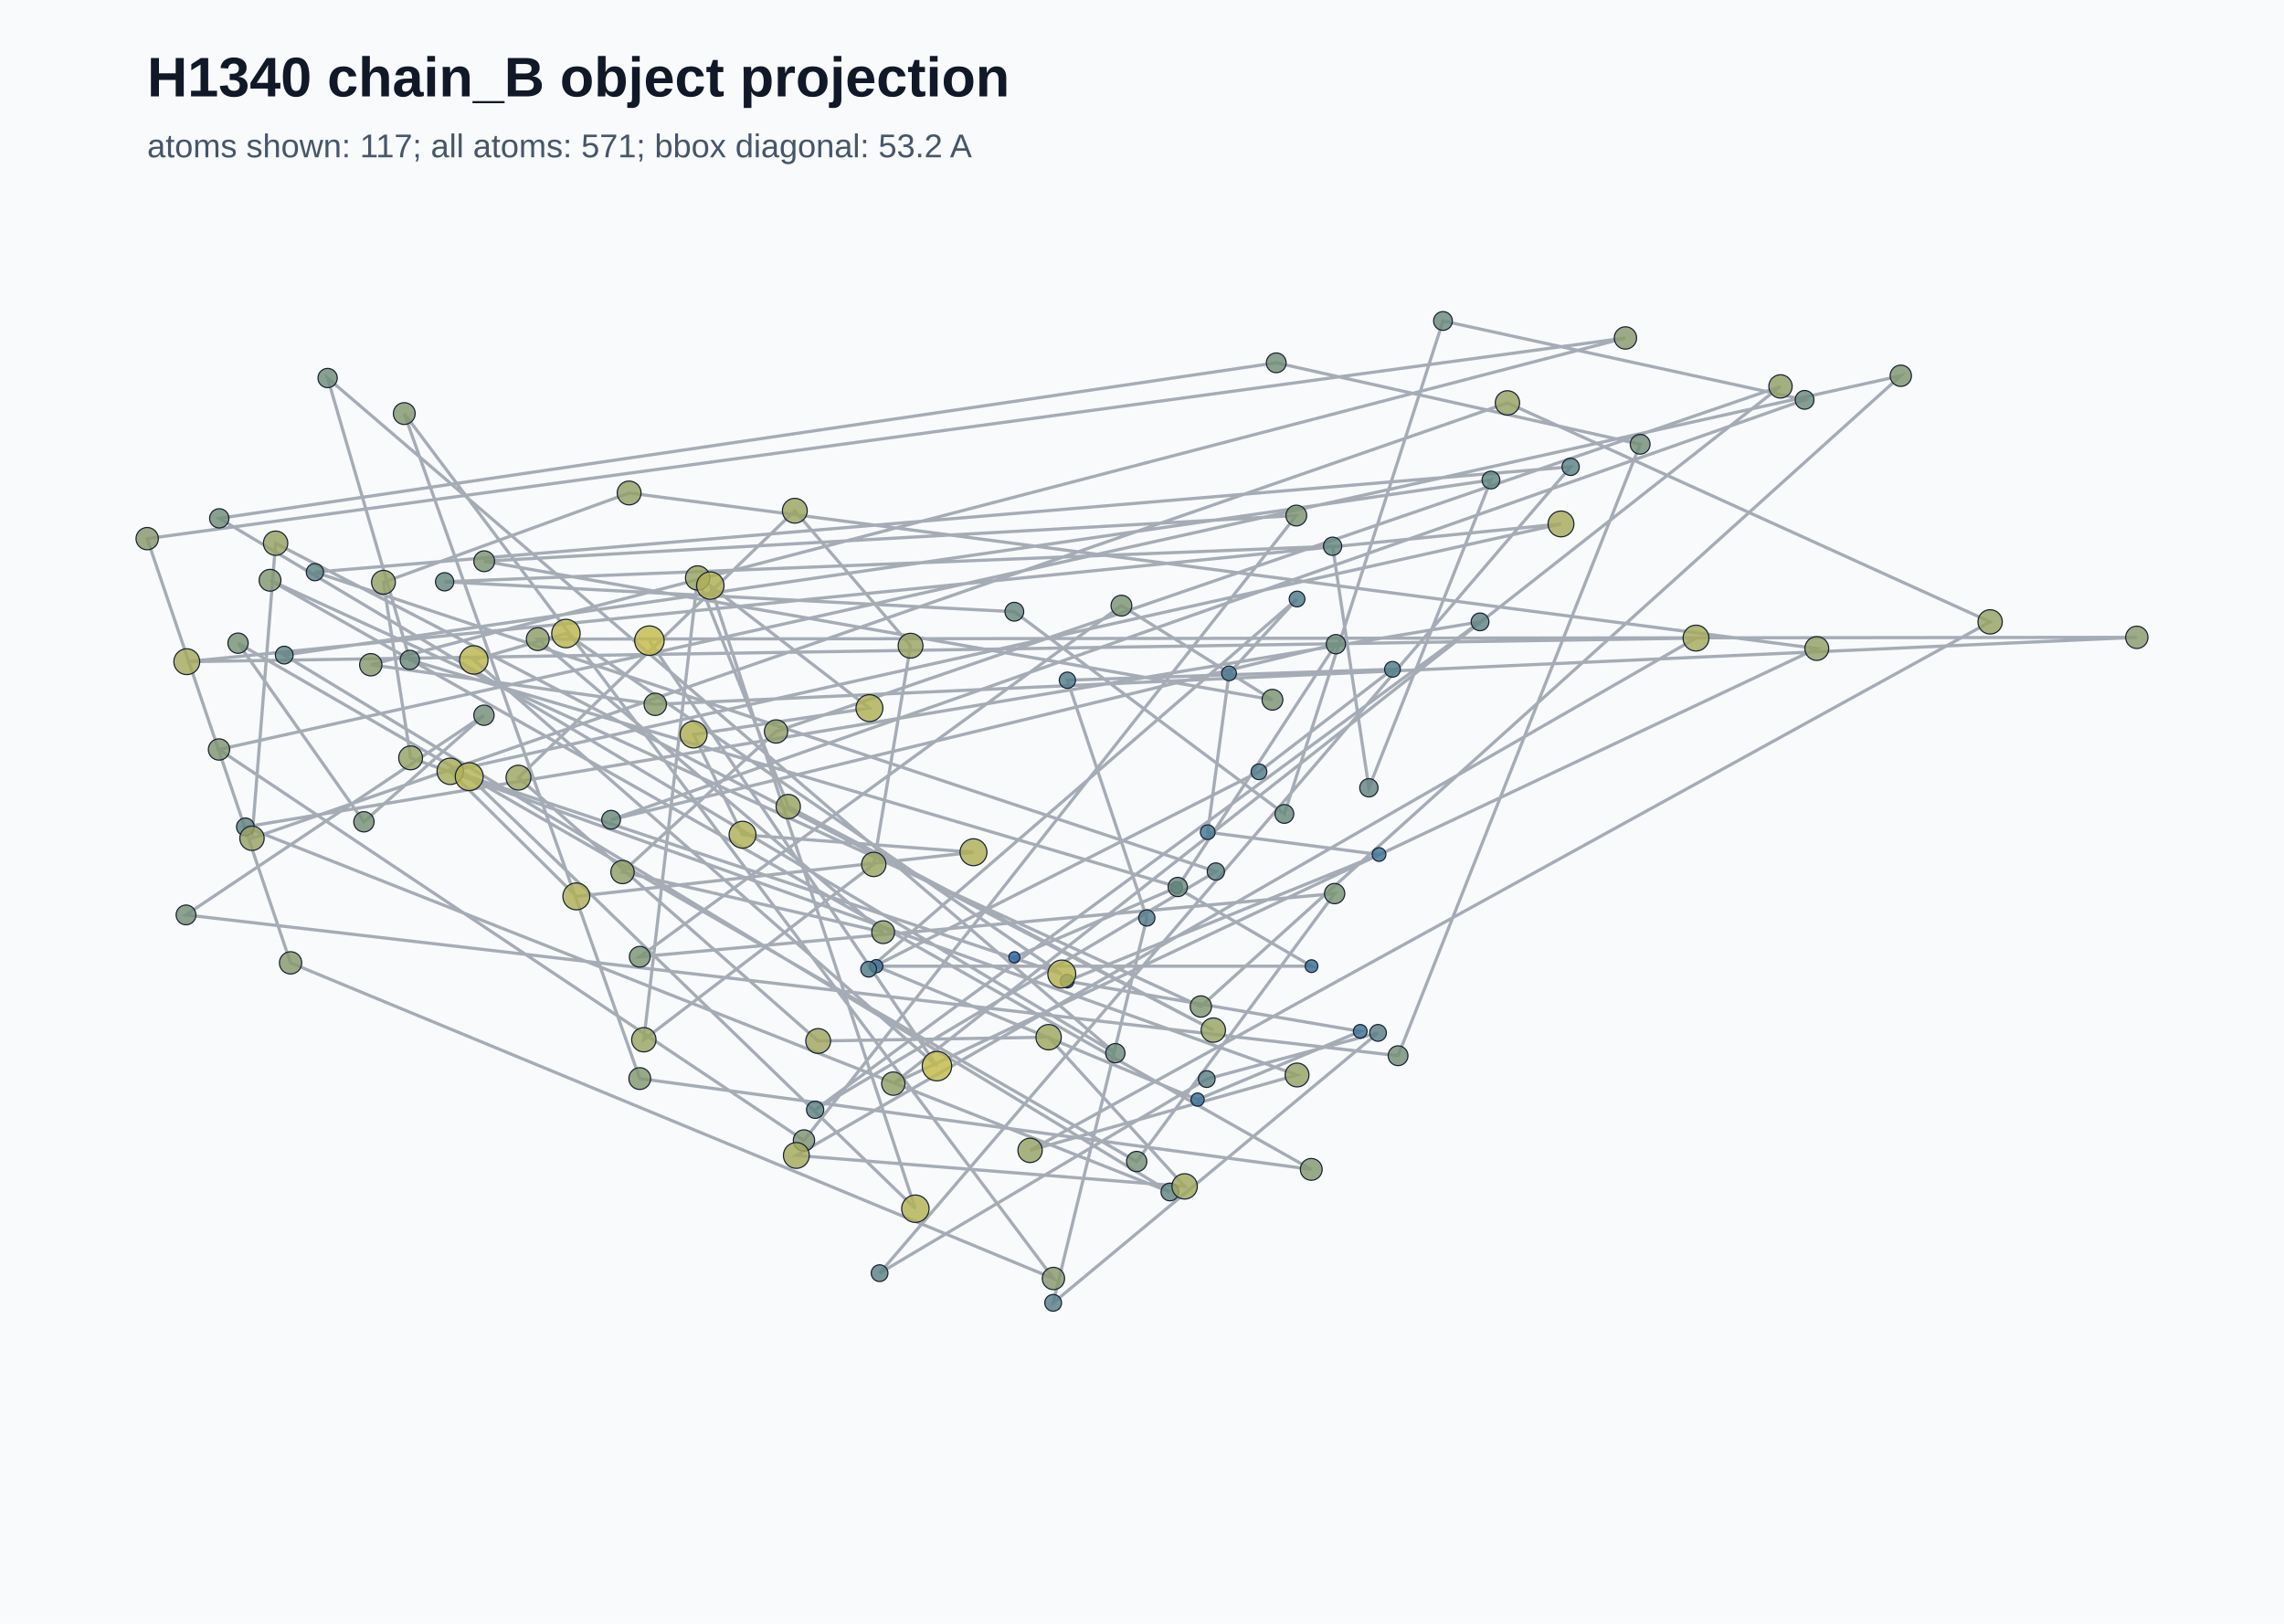
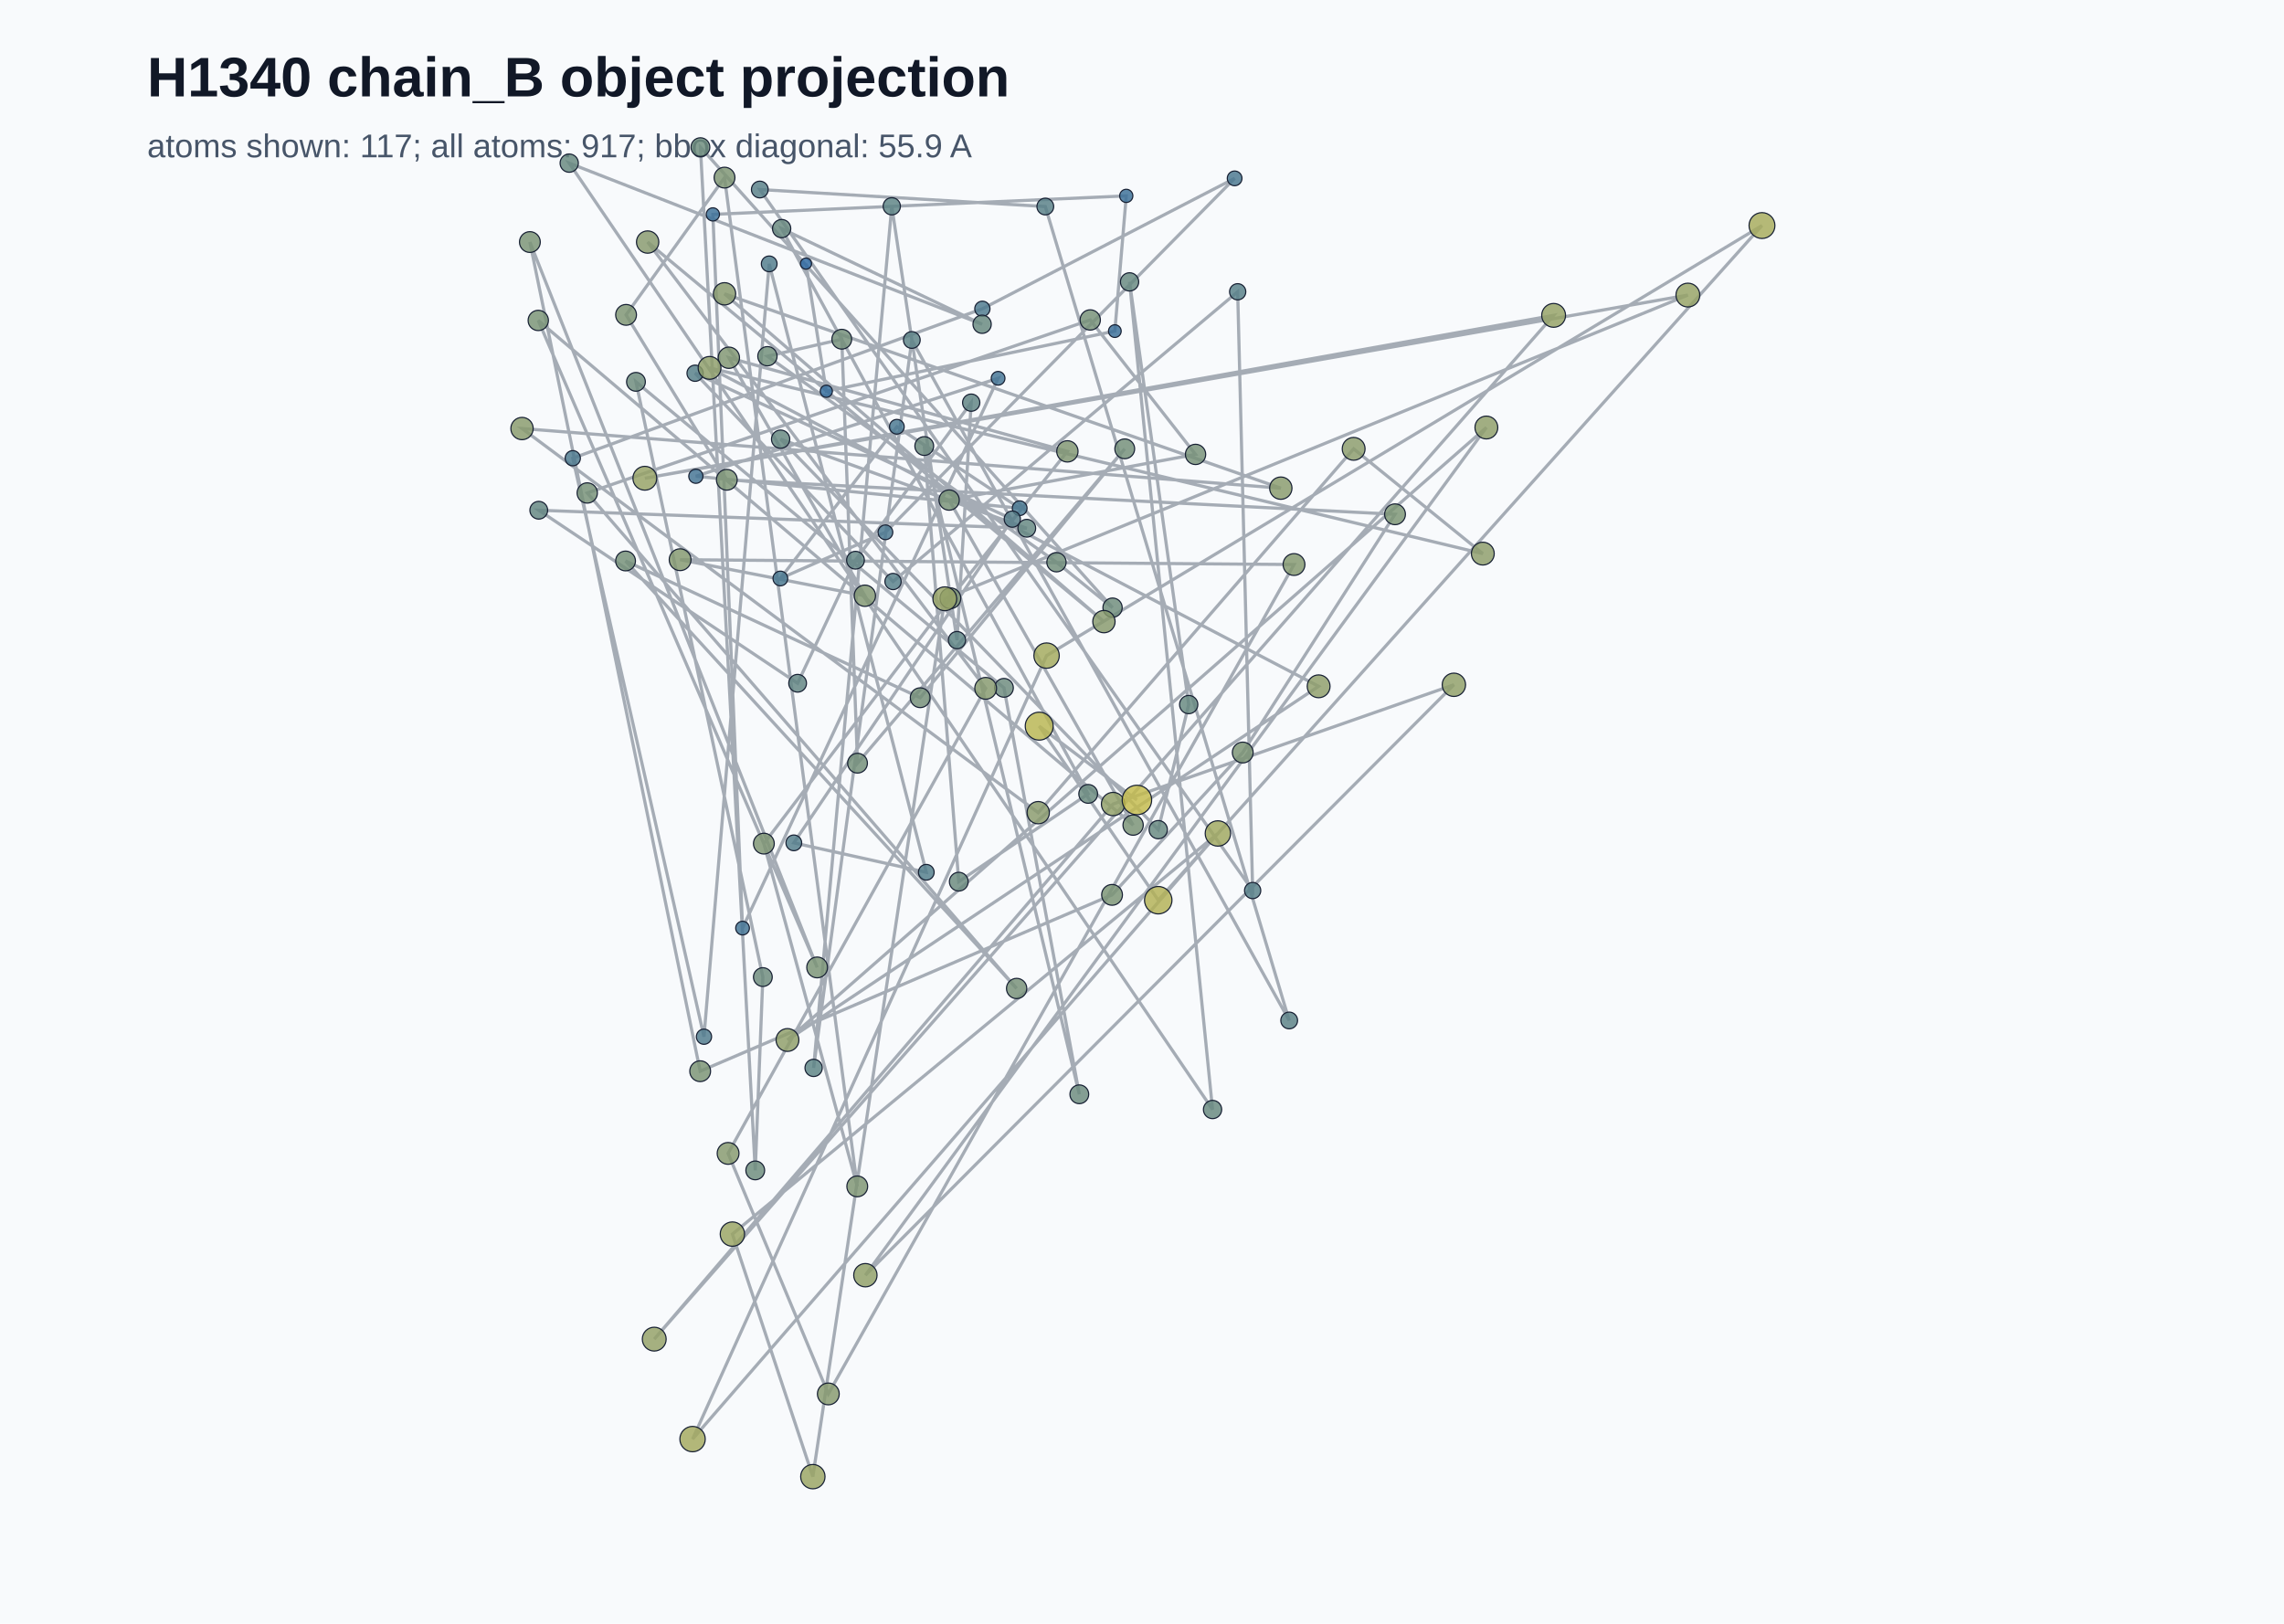
<svg xmlns="http://www.w3.org/2000/svg" width="900" height="640" viewBox="0 0 900 640" role="img" aria-label="H1340 chain_B object projection">
  <rect width="100%" height="100%" fill="#f8fafc" />
  <text x="58" y="38" font-family="Arial, sans-serif" font-size="22" font-weight="700" fill="#111827">H1340 chain_B object projection</text>
-   <text x="58" y="62" font-family="Arial, sans-serif" font-size="13" fill="#475569">atoms shown: 117; all atoms: 571; bbox diagonal: 53.2 A</text>
-   <polyline points="399.7,377.3 463.6,349.8 516.8,380.8 345.3,380.8 471.9,433.4 536.0,406.5 420.5,386.7 543.4,336.8 475.9,328.0 484.3,265.4 511.1,236.1 342.3,382.0 496.1,304.2 548.7,263.8 420.6,268.1 451.9,361.8 415.0,513.5 543.0,407.1 475.5,425.3 346.6,501.8 618.9,184.0 124.1,225.5 479.1,343.5 321.2,437.4 583.2,245.1 96.7,325.9 461.0,469.8 112.0,258.2 587.5,189.2 539.4,310.5 525.1,215.3 175.2,229.3 399.7,241.1 506.1,320.8 568.6,126.5 711.1,157.6 240.8,323.1 526.4,253.9 464.1,349.6 161.5,260.1 129.1,149.0 439.5,415.1 86.4,204.3 502.9,143.0 646.3,175.1 550.9,416.1 73.3,360.6 190.7,281.9 143.4,323.9 93.8,253.5 447.9,457.8 525.9,352.2 252.1,377.1 441.9,238.7 501.4,275.8 190.8,221.2 510.8,203.2 316.8,449.5 86.3,295.4 749.0,148.1 473.2,396.7 106.4,228.7 516.7,460.9 252.1,425.1 159.3,163.0 415.1,503.9 114.5,379.5 58.0,212.3 640.5,133.2 146.1,262.0 258.2,277.6 842.0,251.2 211.9,251.9 348.0,367.4 245.3,343.7 305.8,288.3 701.6,152.3 352.0,427.1 715.9,255.6 247.9,194.3 151.1,229.5 161.8,298.7 511.1,423.7 405.9,453.4 784.2,245.1 594.0,158.8 99.3,330.4 108.6,214.1 478.1,406.0 310.6,317.9 274.9,227.8 253.7,409.8 344.3,340.7 358.8,254.5 313.2,201.3 204.3,306.5 322.4,410.3 413.2,408.8 466.8,467.6 313.8,455.4 668.3,251.5 73.6,260.8 615.1,206.5 177.4,304.0 227.1,353.3 383.6,335.9 292.6,329.0 273.3,289.5 342.6,279.1 279.9,230.8 360.7,476.4 184.9,306.1 418.4,383.9 223.0,249.7 186.7,260.1 369.2,420.2 255.9,252.5" fill="none" stroke="#334155" stroke-width="1.25" stroke-opacity="0.42" />
-   <circle cx="399.7" cy="377.3" r="2.2" fill="rgb(43,103,160)" fill-opacity="0.82" stroke="#172033" stroke-width="0.45" />
-   <circle cx="463.6" cy="349.8" r="2.3" fill="rgb(46,104,158)" fill-opacity="0.82" stroke="#172033" stroke-width="0.45" />
-   <circle cx="516.8" cy="380.8" r="2.5" fill="rgb(57,110,151)" fill-opacity="0.82" stroke="#172033" stroke-width="0.45" />
-   <circle cx="345.3" cy="380.8" r="2.6" fill="rgb(58,111,151)" fill-opacity="0.82" stroke="#172033" stroke-width="0.45" />
-   <circle cx="471.9" cy="433.4" r="2.6" fill="rgb(61,113,149)" fill-opacity="0.82" stroke="#172033" stroke-width="0.45" />
-   <circle cx="536.0" cy="406.5" r="2.7" fill="rgb(64,114,148)" fill-opacity="0.82" stroke="#172033" stroke-width="0.45" />
-   <circle cx="420.5" cy="386.7" r="2.7" fill="rgb(64,114,147)" fill-opacity="0.82" stroke="#172033" stroke-width="0.45" />
-   <circle cx="543.4" cy="336.8" r="2.7" fill="rgb(65,115,147)" fill-opacity="0.82" stroke="#172033" stroke-width="0.45" />
-   <circle cx="475.9" cy="328.0" r="2.9" fill="rgb(71,118,144)" fill-opacity="0.82" stroke="#172033" stroke-width="0.45" />
-   <circle cx="484.3" cy="265.4" r="2.9" fill="rgb(73,119,143)" fill-opacity="0.82" stroke="#172033" stroke-width="0.45" />
-   <circle cx="511.1" cy="236.1" r="3.1" fill="rgb(79,123,139)" fill-opacity="0.82" stroke="#172033" stroke-width="0.45" />
-   <circle cx="342.3" cy="382.0" r="3.1" fill="rgb(81,124,138)" fill-opacity="0.82" stroke="#172033" stroke-width="0.45" />
-   <circle cx="496.1" cy="304.2" r="3.1" fill="rgb(82,124,138)" fill-opacity="0.82" stroke="#172033" stroke-width="0.45" />
-   <circle cx="548.7" cy="263.8" r="3.1" fill="rgb(82,124,137)" fill-opacity="0.82" stroke="#172033" stroke-width="0.45" />
-   <circle cx="420.6" cy="268.1" r="3.2" fill="rgb(83,125,137)" fill-opacity="0.82" stroke="#172033" stroke-width="0.45" />
-   <circle cx="451.9" cy="361.8" r="3.2" fill="rgb(84,125,137)" fill-opacity="0.82" stroke="#172033" stroke-width="0.45" />
-   <circle cx="415.0" cy="513.5" r="3.3" fill="rgb(87,127,135)" fill-opacity="0.82" stroke="#172033" stroke-width="0.45" />
-   <circle cx="543.0" cy="407.1" r="3.3" fill="rgb(88,127,134)" fill-opacity="0.82" stroke="#172033" stroke-width="0.45" />
-   <circle cx="475.5" cy="425.3" r="3.3" fill="rgb(90,129,133)" fill-opacity="0.82" stroke="#172033" stroke-width="0.45" />
-   <circle cx="346.6" cy="501.8" r="3.3" fill="rgb(90,129,133)" fill-opacity="0.82" stroke="#172033" stroke-width="0.45" />
-   <circle cx="618.9" cy="184.0" r="3.4" fill="rgb(92,130,132)" fill-opacity="0.82" stroke="#172033" stroke-width="0.45" />
-   <circle cx="124.1" cy="225.5" r="3.4" fill="rgb(93,130,131)" fill-opacity="0.82" stroke="#172033" stroke-width="0.45" />
-   <circle cx="479.1" cy="343.5" r="3.4" fill="rgb(94,131,131)" fill-opacity="0.82" stroke="#172033" stroke-width="0.45" />
-   <circle cx="321.2" cy="437.4" r="3.4" fill="rgb(94,131,131)" fill-opacity="0.82" stroke="#172033" stroke-width="0.45" />
-   <circle cx="583.2" cy="245.1" r="3.5" fill="rgb(96,132,130)" fill-opacity="0.82" stroke="#172033" stroke-width="0.45" />
-   <circle cx="96.7" cy="325.9" r="3.5" fill="rgb(97,132,129)" fill-opacity="0.82" stroke="#172033" stroke-width="0.45" />
-   <circle cx="461.0" cy="469.8" r="3.5" fill="rgb(97,133,129)" fill-opacity="0.82" stroke="#172033" stroke-width="0.45" />
-   <circle cx="112.0" cy="258.2" r="3.5" fill="rgb(98,133,129)" fill-opacity="0.82" stroke="#172033" stroke-width="0.45" />
-   <circle cx="587.5" cy="189.2" r="3.5" fill="rgb(99,134,128)" fill-opacity="0.82" stroke="#172033" stroke-width="0.45" />
-   <circle cx="539.4" cy="310.5" r="3.6" fill="rgb(100,134,128)" fill-opacity="0.82" stroke="#172033" stroke-width="0.45" />
-   <circle cx="525.1" cy="215.3" r="3.6" fill="rgb(101,135,127)" fill-opacity="0.82" stroke="#172033" stroke-width="0.45" />
-   <circle cx="175.2" cy="229.3" r="3.6" fill="rgb(102,135,126)" fill-opacity="0.82" stroke="#172033" stroke-width="0.45" />
-   <circle cx="399.7" cy="241.1" r="3.7" fill="rgb(104,136,125)" fill-opacity="0.82" stroke="#172033" stroke-width="0.45" />
-   <circle cx="506.1" cy="320.8" r="3.7" fill="rgb(105,137,125)" fill-opacity="0.82" stroke="#172033" stroke-width="0.45" />
-   <circle cx="568.6" cy="126.5" r="3.7" fill="rgb(107,138,124)" fill-opacity="0.82" stroke="#172033" stroke-width="0.45" />
-   <circle cx="711.1" cy="157.6" r="3.7" fill="rgb(107,138,123)" fill-opacity="0.82" stroke="#172033" stroke-width="0.45" />
-   <circle cx="240.8" cy="323.1" r="3.7" fill="rgb(108,138,123)" fill-opacity="0.82" stroke="#172033" stroke-width="0.45" />
-   <circle cx="526.4" cy="253.9" r="3.8" fill="rgb(109,139,122)" fill-opacity="0.82" stroke="#172033" stroke-width="0.45" />
-   <circle cx="464.1" cy="349.6" r="3.8" fill="rgb(109,139,122)" fill-opacity="0.82" stroke="#172033" stroke-width="0.45" />
-   <circle cx="161.5" cy="260.1" r="3.8" fill="rgb(109,139,122)" fill-opacity="0.82" stroke="#172033" stroke-width="0.45" />
-   <circle cx="129.1" cy="149.0" r="3.8" fill="rgb(110,140,122)" fill-opacity="0.82" stroke="#172033" stroke-width="0.45" />
-   <circle cx="439.5" cy="415.1" r="3.8" fill="rgb(110,140,122)" fill-opacity="0.82" stroke="#172033" stroke-width="0.45" />
-   <circle cx="86.4" cy="204.3" r="3.8" fill="rgb(112,141,121)" fill-opacity="0.82" stroke="#172033" stroke-width="0.45" />
-   <circle cx="502.9" cy="143.0" r="3.9" fill="rgb(113,141,120)" fill-opacity="0.82" stroke="#172033" stroke-width="0.45" />
-   <circle cx="646.3" cy="175.1" r="3.9" fill="rgb(114,142,120)" fill-opacity="0.82" stroke="#172033" stroke-width="0.45" />
-   <circle cx="550.9" cy="416.1" r="3.9" fill="rgb(116,143,119)" fill-opacity="0.82" stroke="#172033" stroke-width="0.45" />
-   <circle cx="73.3" cy="360.6" r="3.9" fill="rgb(116,143,118)" fill-opacity="0.82" stroke="#172033" stroke-width="0.45" />
-   <circle cx="190.7" cy="281.9" r="4.0" fill="rgb(117,143,118)" fill-opacity="0.82" stroke="#172033" stroke-width="0.45" />
-   <circle cx="143.4" cy="323.9" r="4.0" fill="rgb(117,144,118)" fill-opacity="0.82" stroke="#172033" stroke-width="0.45" />
-   <circle cx="93.8" cy="253.5" r="4.0" fill="rgb(119,145,117)" fill-opacity="0.82" stroke="#172033" stroke-width="0.45" />
-   <circle cx="447.9" cy="457.8" r="4.0" fill="rgb(120,145,116)" fill-opacity="0.82" stroke="#172033" stroke-width="0.45" />
-   <circle cx="525.9" cy="352.2" r="4.0" fill="rgb(120,146,116)" fill-opacity="0.82" stroke="#172033" stroke-width="0.45" />
-   <circle cx="252.1" cy="377.1" r="4.1" fill="rgb(122,147,115)" fill-opacity="0.82" stroke="#172033" stroke-width="0.45" />
-   <circle cx="441.9" cy="238.7" r="4.1" fill="rgb(123,147,115)" fill-opacity="0.82" stroke="#172033" stroke-width="0.45" />
-   <circle cx="501.4" cy="275.8" r="4.1" fill="rgb(123,147,115)" fill-opacity="0.82" stroke="#172033" stroke-width="0.45" />
-   <circle cx="190.8" cy="221.2" r="4.1" fill="rgb(123,147,115)" fill-opacity="0.82" stroke="#172033" stroke-width="0.45" />
-   <circle cx="510.8" cy="203.2" r="4.1" fill="rgb(125,148,113)" fill-opacity="0.82" stroke="#172033" stroke-width="0.45" />
-   <circle cx="316.8" cy="449.5" r="4.2" fill="rgb(126,149,113)" fill-opacity="0.82" stroke="#172033" stroke-width="0.45" />
-   <circle cx="86.3" cy="295.4" r="4.2" fill="rgb(127,149,112)" fill-opacity="0.82" stroke="#172033" stroke-width="0.45" />
-   <circle cx="749.0" cy="148.1" r="4.2" fill="rgb(127,149,112)" fill-opacity="0.82" stroke="#172033" stroke-width="0.45" />
-   <circle cx="473.2" cy="396.7" r="4.2" fill="rgb(128,150,112)" fill-opacity="0.82" stroke="#172033" stroke-width="0.45" />
-   <circle cx="106.4" cy="228.7" r="4.3" fill="rgb(130,151,111)" fill-opacity="0.82" stroke="#172033" stroke-width="0.45" />
-   <circle cx="516.7" cy="460.9" r="4.3" fill="rgb(130,151,111)" fill-opacity="0.82" stroke="#172033" stroke-width="0.45" />
-   <circle cx="252.1" cy="425.1" r="4.3" fill="rgb(130,151,111)" fill-opacity="0.82" stroke="#172033" stroke-width="0.45" />
-   <circle cx="159.3" cy="163.0" r="4.3" fill="rgb(131,151,110)" fill-opacity="0.82" stroke="#172033" stroke-width="0.45" />
-   <circle cx="415.1" cy="503.9" r="4.4" fill="rgb(134,153,108)" fill-opacity="0.82" stroke="#172033" stroke-width="0.45" />
-   <circle cx="114.5" cy="379.5" r="4.4" fill="rgb(134,153,108)" fill-opacity="0.82" stroke="#172033" stroke-width="0.45" />
-   <circle cx="58.0" cy="212.3" r="4.4" fill="rgb(134,153,108)" fill-opacity="0.82" stroke="#172033" stroke-width="0.45" />
-   <circle cx="640.5" cy="133.2" r="4.4" fill="rgb(135,154,108)" fill-opacity="0.82" stroke="#172033" stroke-width="0.45" />
-   <circle cx="146.1" cy="262.0" r="4.4" fill="rgb(135,154,108)" fill-opacity="0.82" stroke="#172033" stroke-width="0.45" />
-   <circle cx="258.2" cy="277.6" r="4.4" fill="rgb(137,155,107)" fill-opacity="0.82" stroke="#172033" stroke-width="0.45" />
-   <circle cx="842.0" cy="251.2" r="4.4" fill="rgb(137,155,107)" fill-opacity="0.82" stroke="#172033" stroke-width="0.45" />
-   <circle cx="211.9" cy="251.9" r="4.5" fill="rgb(141,157,104)" fill-opacity="0.82" stroke="#172033" stroke-width="0.45" />
-   <circle cx="348.0" cy="367.4" r="4.5" fill="rgb(141,157,104)" fill-opacity="0.82" stroke="#172033" stroke-width="0.45" />
-   <circle cx="245.3" cy="343.7" r="4.6" fill="rgb(143,158,103)" fill-opacity="0.82" stroke="#172033" stroke-width="0.45" />
-   <circle cx="305.8" cy="288.3" r="4.6" fill="rgb(144,159,103)" fill-opacity="0.82" stroke="#172033" stroke-width="0.45" />
-   <circle cx="701.6" cy="152.3" r="4.6" fill="rgb(145,159,102)" fill-opacity="0.82" stroke="#172033" stroke-width="0.45" />
-   <circle cx="352.0" cy="427.1" r="4.6" fill="rgb(145,159,102)" fill-opacity="0.82" stroke="#172033" stroke-width="0.45" />
-   <circle cx="715.9" cy="255.6" r="4.7" fill="rgb(146,160,101)" fill-opacity="0.82" stroke="#172033" stroke-width="0.45" />
-   <circle cx="247.9" cy="194.3" r="4.7" fill="rgb(147,160,101)" fill-opacity="0.82" stroke="#172033" stroke-width="0.45" />
-   <circle cx="151.1" cy="229.5" r="4.7" fill="rgb(148,161,100)" fill-opacity="0.82" stroke="#172033" stroke-width="0.45" />
-   <circle cx="161.8" cy="298.7" r="4.7" fill="rgb(150,162,100)" fill-opacity="0.82" stroke="#172033" stroke-width="0.45" />
-   <circle cx="511.1" cy="423.7" r="4.7" fill="rgb(150,162,100)" fill-opacity="0.82" stroke="#172033" stroke-width="0.45" />
-   <circle cx="405.9" cy="453.4" r="4.8" fill="rgb(150,162,99)" fill-opacity="0.82" stroke="#172033" stroke-width="0.45" />
-   <circle cx="784.2" cy="245.1" r="4.8" fill="rgb(150,162,99)" fill-opacity="0.82" stroke="#172033" stroke-width="0.45" />
-   <circle cx="594.0" cy="158.8" r="4.8" fill="rgb(151,162,99)" fill-opacity="0.82" stroke="#172033" stroke-width="0.45" />
-   <circle cx="99.3" cy="330.4" r="4.8" fill="rgb(151,162,99)" fill-opacity="0.82" stroke="#172033" stroke-width="0.45" />
-   <circle cx="108.6" cy="214.1" r="4.8" fill="rgb(151,162,99)" fill-opacity="0.82" stroke="#172033" stroke-width="0.45" />
-   <circle cx="478.1" cy="406.0" r="4.8" fill="rgb(151,163,99)" fill-opacity="0.82" stroke="#172033" stroke-width="0.45" />
-   <circle cx="310.6" cy="317.9" r="4.8" fill="rgb(152,163,98)" fill-opacity="0.82" stroke="#172033" stroke-width="0.45" />
-   <circle cx="274.9" cy="227.8" r="4.8" fill="rgb(153,163,98)" fill-opacity="0.82" stroke="#172033" stroke-width="0.45" />
-   <circle cx="253.7" cy="409.8" r="4.8" fill="rgb(153,164,97)" fill-opacity="0.82" stroke="#172033" stroke-width="0.45" />
-   <circle cx="344.3" cy="340.7" r="4.8" fill="rgb(154,164,97)" fill-opacity="0.82" stroke="#172033" stroke-width="0.45" />
-   <circle cx="358.8" cy="254.5" r="4.9" fill="rgb(155,165,97)" fill-opacity="0.82" stroke="#172033" stroke-width="0.45" />
-   <circle cx="313.2" cy="201.3" r="4.9" fill="rgb(155,165,96)" fill-opacity="0.82" stroke="#172033" stroke-width="0.45" />
-   <circle cx="204.3" cy="306.5" r="4.9" fill="rgb(156,165,96)" fill-opacity="0.82" stroke="#172033" stroke-width="0.45" />
-   <circle cx="322.4" cy="410.3" r="4.9" fill="rgb(158,166,95)" fill-opacity="0.82" stroke="#172033" stroke-width="0.45" />
-   <circle cx="413.2" cy="408.8" r="5.0" fill="rgb(159,167,94)" fill-opacity="0.82" stroke="#172033" stroke-width="0.45" />
-   <circle cx="466.8" cy="467.6" r="5.0" fill="rgb(161,168,93)" fill-opacity="0.82" stroke="#172033" stroke-width="0.45" />
-   <circle cx="313.8" cy="455.4" r="5.1" fill="rgb(163,169,92)" fill-opacity="0.82" stroke="#172033" stroke-width="0.45" />
-   <circle cx="668.3" cy="251.5" r="5.1" fill="rgb(164,170,92)" fill-opacity="0.82" stroke="#172033" stroke-width="0.45" />
-   <circle cx="73.6" cy="260.8" r="5.1" fill="rgb(164,170,92)" fill-opacity="0.82" stroke="#172033" stroke-width="0.45" />
-   <circle cx="615.1" cy="206.5" r="5.1" fill="rgb(166,171,90)" fill-opacity="0.82" stroke="#172033" stroke-width="0.45" />
-   <circle cx="177.4" cy="304.0" r="5.2" fill="rgb(167,172,90)" fill-opacity="0.82" stroke="#172033" stroke-width="0.45" />
-   <circle cx="227.1" cy="353.3" r="5.3" fill="rgb(173,175,87)" fill-opacity="0.82" stroke="#172033" stroke-width="0.45" />
-   <circle cx="383.6" cy="335.9" r="5.3" fill="rgb(174,175,86)" fill-opacity="0.82" stroke="#172033" stroke-width="0.45" />
-   <circle cx="292.6" cy="329.0" r="5.3" fill="rgb(175,176,86)" fill-opacity="0.82" stroke="#172033" stroke-width="0.45" />
-   <circle cx="273.3" cy="289.5" r="5.3" fill="rgb(175,176,85)" fill-opacity="0.82" stroke="#172033" stroke-width="0.45" />
-   <circle cx="342.6" cy="279.1" r="5.3" fill="rgb(175,176,85)" fill-opacity="0.82" stroke="#172033" stroke-width="0.45" />
-   <circle cx="279.9" cy="230.8" r="5.4" fill="rgb(176,176,85)" fill-opacity="0.82" stroke="#172033" stroke-width="0.45" />
-   <circle cx="360.7" cy="476.4" r="5.4" fill="rgb(179,178,83)" fill-opacity="0.82" stroke="#172033" stroke-width="0.45" />
-   <circle cx="184.9" cy="306.1" r="5.5" fill="rgb(180,179,83)" fill-opacity="0.82" stroke="#172033" stroke-width="0.45" />
-   <circle cx="418.4" cy="383.9" r="5.5" fill="rgb(182,179,82)" fill-opacity="0.82" stroke="#172033" stroke-width="0.45" />
-   <circle cx="223.0" cy="249.7" r="5.6" fill="rgb(187,182,79)" fill-opacity="0.82" stroke="#172033" stroke-width="0.45" />
-   <circle cx="186.7" cy="260.1" r="5.6" fill="rgb(187,182,79)" fill-opacity="0.82" stroke="#172033" stroke-width="0.45" />
-   <circle cx="369.2" cy="420.2" r="5.8" fill="rgb(193,186,75)" fill-opacity="0.82" stroke="#172033" stroke-width="0.45" />
-   <circle cx="255.9" cy="252.5" r="5.8" fill="rgb(195,187,75)" fill-opacity="0.82" stroke="#172033" stroke-width="0.45" />
+   <text x="58" y="62" font-family="Arial, sans-serif" font-size="13" fill="#475569">atoms shown: 117; all atoms: 917; bbox diagonal: 55.9 A</text>
+   <polyline points="317.6,103.9 325.6,154.2 439.3,130.5 443.8,77.2 280.9,84.5 292.6,365.8 393.3,149.1 274.2,187.7 401.8,200.3 353.4,168.2 307.5,228.0 348.9,209.8 486.5,70.3 387.1,121.7 225.7,180.6 277.4,408.6 303.1,104.0 365.0,343.8 312.8,332.2 398.9,204.6 273.9,147.1 351.9,229.2 487.7,115.0 493.6,351.0 299.4,74.7 411.9,81.4 508.0,402.2 359.3,134.0 320.6,420.9 351.4,81.3 377.1,252.3 382.7,158.7 337.1,220.8 314.3,269.3 212.3,201.1 404.6,208.2 307.6,173.1 456.4,327.0 468.4,277.7 445.1,111.1 477.8,437.3 224.3,64.3 387.0,127.8 308.0,90.1 428.8,312.9 377.8,347.5 364.2,175.8 425.3,431.3 395.6,271.1 250.6,150.5 300.6,385.1 297.6,461.3 276.0,58.0 438.4,239.5 416.3,221.6 302.4,140.4 331.7,133.7 337.9,300.8 443.2,176.9 362.6,275.0 246.5,221.1 400.6,389.6 231.4,194.3 429.6,126.1 471.1,179.1 374.0,197.1 446.5,325.2 212.1,126.3 322.0,381.3 208.8,95.4 275.9,422.2 438.2,352.7 489.7,296.6 549.7,202.7 286.4,189.1 246.7,124.1 285.5,70.0 337.8,467.6 301.0,332.5 374.5,235.8 420.6,177.9 287.2,141.0 340.8,234.8 268.0,220.6 509.9,222.5 326.4,549.4 286.9,454.6 388.4,271.3 255.2,95.4 435.0,245.0 285.5,115.8 504.7,192.4 205.7,168.9 409.1,320.3 533.4,176.9 584.3,218.2 279.6,145.0 519.6,270.5 310.3,409.9 585.7,168.5 341.0,502.6 572.9,269.9 438.6,316.9 257.8,527.8 612.2,124.3 254.1,188.5 665.1,116.3 372.3,236.0 320.3,582.0 288.6,486.4 479.9,328.5 272.9,567.2 412.4,258.4 694.3,88.9 456.4,354.8 409.5,286.2 448.0,315.3" fill="none" stroke="#334155" stroke-width="1.25" stroke-opacity="0.42" />
+   <circle cx="317.6" cy="103.9" r="2.2" fill="rgb(43,103,160)" fill-opacity="0.82" stroke="#172033" stroke-width="0.45" />
+   <circle cx="325.6" cy="154.2" r="2.4" fill="rgb(50,107,155)" fill-opacity="0.82" stroke="#172033" stroke-width="0.45" />
+   <circle cx="439.3" cy="130.5" r="2.5" fill="rgb(56,110,152)" fill-opacity="0.82" stroke="#172033" stroke-width="0.45" />
+   <circle cx="443.8" cy="77.2" r="2.6" fill="rgb(58,111,151)" fill-opacity="0.82" stroke="#172033" stroke-width="0.45" />
+   <circle cx="280.9" cy="84.5" r="2.6" fill="rgb(58,111,151)" fill-opacity="0.82" stroke="#172033" stroke-width="0.45" />
+   <circle cx="292.6" cy="365.8" r="2.7" fill="rgb(65,115,147)" fill-opacity="0.82" stroke="#172033" stroke-width="0.45" />
+   <circle cx="393.3" cy="149.1" r="2.7" fill="rgb(65,115,147)" fill-opacity="0.82" stroke="#172033" stroke-width="0.45" />
+   <circle cx="274.2" cy="187.7" r="2.8" fill="rgb(66,115,146)" fill-opacity="0.82" stroke="#172033" stroke-width="0.45" />
+   <circle cx="401.8" cy="200.3" r="2.9" fill="rgb(70,118,144)" fill-opacity="0.82" stroke="#172033" stroke-width="0.45" />
+   <circle cx="353.4" cy="168.2" r="2.9" fill="rgb(71,118,144)" fill-opacity="0.82" stroke="#172033" stroke-width="0.45" />
+   <circle cx="307.5" cy="228.0" r="2.9" fill="rgb(71,118,143)" fill-opacity="0.82" stroke="#172033" stroke-width="0.45" />
+   <circle cx="348.9" cy="209.8" r="2.9" fill="rgb(72,119,143)" fill-opacity="0.82" stroke="#172033" stroke-width="0.45" />
+   <circle cx="486.5" cy="70.3" r="2.9" fill="rgb(72,119,143)" fill-opacity="0.82" stroke="#172033" stroke-width="0.45" />
+   <circle cx="387.1" cy="121.7" r="3.0" fill="rgb(76,121,141)" fill-opacity="0.82" stroke="#172033" stroke-width="0.45" />
+   <circle cx="225.7" cy="180.6" r="3.0" fill="rgb(76,121,141)" fill-opacity="0.82" stroke="#172033" stroke-width="0.45" />
+   <circle cx="277.4" cy="408.6" r="3.0" fill="rgb(78,122,140)" fill-opacity="0.82" stroke="#172033" stroke-width="0.45" />
+   <circle cx="303.1" cy="104.0" r="3.1" fill="rgb(79,123,139)" fill-opacity="0.82" stroke="#172033" stroke-width="0.45" />
+   <circle cx="365.0" cy="343.8" r="3.1" fill="rgb(81,124,138)" fill-opacity="0.82" stroke="#172033" stroke-width="0.45" />
+   <circle cx="312.8" cy="332.2" r="3.1" fill="rgb(82,124,138)" fill-opacity="0.82" stroke="#172033" stroke-width="0.45" />
+   <circle cx="398.9" cy="204.6" r="3.2" fill="rgb(84,125,136)" fill-opacity="0.82" stroke="#172033" stroke-width="0.45" />
+   <circle cx="273.9" cy="147.1" r="3.2" fill="rgb(85,126,136)" fill-opacity="0.82" stroke="#172033" stroke-width="0.45" />
+   <circle cx="351.9" cy="229.2" r="3.2" fill="rgb(85,126,136)" fill-opacity="0.82" stroke="#172033" stroke-width="0.45" />
+   <circle cx="487.7" cy="115.0" r="3.2" fill="rgb(86,127,135)" fill-opacity="0.82" stroke="#172033" stroke-width="0.45" />
+   <circle cx="493.6" cy="351.0" r="3.2" fill="rgb(86,127,135)" fill-opacity="0.82" stroke="#172033" stroke-width="0.45" />
+   <circle cx="299.4" cy="74.7" r="3.3" fill="rgb(87,127,135)" fill-opacity="0.82" stroke="#172033" stroke-width="0.45" />
+   <circle cx="411.9" cy="81.4" r="3.3" fill="rgb(87,127,134)" fill-opacity="0.82" stroke="#172033" stroke-width="0.45" />
+   <circle cx="508.0" cy="402.2" r="3.3" fill="rgb(89,128,133)" fill-opacity="0.82" stroke="#172033" stroke-width="0.45" />
+   <circle cx="359.3" cy="134.0" r="3.3" fill="rgb(90,129,133)" fill-opacity="0.82" stroke="#172033" stroke-width="0.45" />
+   <circle cx="320.6" cy="420.9" r="3.4" fill="rgb(91,130,132)" fill-opacity="0.82" stroke="#172033" stroke-width="0.45" />
+   <circle cx="351.4" cy="81.3" r="3.4" fill="rgb(92,130,132)" fill-opacity="0.82" stroke="#172033" stroke-width="0.45" />
+   <circle cx="377.1" cy="252.3" r="3.4" fill="rgb(93,130,131)" fill-opacity="0.82" stroke="#172033" stroke-width="0.45" />
+   <circle cx="382.7" cy="158.7" r="3.4" fill="rgb(94,131,131)" fill-opacity="0.82" stroke="#172033" stroke-width="0.45" />
+   <circle cx="337.1" cy="220.8" r="3.5" fill="rgb(96,132,130)" fill-opacity="0.82" stroke="#172033" stroke-width="0.45" />
+   <circle cx="314.3" cy="269.3" r="3.5" fill="rgb(97,132,129)" fill-opacity="0.82" stroke="#172033" stroke-width="0.45" />
+   <circle cx="212.3" cy="201.1" r="3.5" fill="rgb(98,133,128)" fill-opacity="0.82" stroke="#172033" stroke-width="0.45" />
+   <circle cx="404.6" cy="208.2" r="3.5" fill="rgb(99,134,128)" fill-opacity="0.82" stroke="#172033" stroke-width="0.45" />
+   <circle cx="307.6" cy="173.1" r="3.6" fill="rgb(100,134,127)" fill-opacity="0.82" stroke="#172033" stroke-width="0.45" />
+   <circle cx="456.4" cy="327.0" r="3.6" fill="rgb(101,135,127)" fill-opacity="0.82" stroke="#172033" stroke-width="0.45" />
+   <circle cx="468.4" cy="277.7" r="3.6" fill="rgb(101,135,127)" fill-opacity="0.82" stroke="#172033" stroke-width="0.45" />
+   <circle cx="445.1" cy="111.1" r="3.6" fill="rgb(101,135,127)" fill-opacity="0.82" stroke="#172033" stroke-width="0.45" />
+   <circle cx="477.8" cy="437.3" r="3.6" fill="rgb(102,135,126)" fill-opacity="0.82" stroke="#172033" stroke-width="0.45" />
+   <circle cx="224.3" cy="64.3" r="3.6" fill="rgb(102,135,126)" fill-opacity="0.82" stroke="#172033" stroke-width="0.45" />
+   <circle cx="387.0" cy="127.8" r="3.6" fill="rgb(102,135,126)" fill-opacity="0.82" stroke="#172033" stroke-width="0.45" />
+   <circle cx="308.0" cy="90.1" r="3.6" fill="rgb(103,136,126)" fill-opacity="0.82" stroke="#172033" stroke-width="0.45" />
+   <circle cx="428.8" cy="312.9" r="3.7" fill="rgb(104,137,125)" fill-opacity="0.82" stroke="#172033" stroke-width="0.45" />
+   <circle cx="377.8" cy="347.5" r="3.7" fill="rgb(105,137,124)" fill-opacity="0.82" stroke="#172033" stroke-width="0.45" />
+   <circle cx="364.2" cy="175.8" r="3.7" fill="rgb(106,137,124)" fill-opacity="0.82" stroke="#172033" stroke-width="0.45" />
+   <circle cx="425.3" cy="431.3" r="3.7" fill="rgb(106,138,124)" fill-opacity="0.82" stroke="#172033" stroke-width="0.45" />
+   <circle cx="395.6" cy="271.1" r="3.7" fill="rgb(107,138,124)" fill-opacity="0.82" stroke="#172033" stroke-width="0.45" />
+   <circle cx="250.6" cy="150.5" r="3.7" fill="rgb(107,138,123)" fill-opacity="0.82" stroke="#172033" stroke-width="0.45" />
+   <circle cx="300.6" cy="385.1" r="3.7" fill="rgb(107,138,123)" fill-opacity="0.82" stroke="#172033" stroke-width="0.45" />
+   <circle cx="297.6" cy="461.3" r="3.7" fill="rgb(108,139,123)" fill-opacity="0.82" stroke="#172033" stroke-width="0.45" />
+   <circle cx="276.0" cy="58.0" r="3.7" fill="rgb(108,139,123)" fill-opacity="0.82" stroke="#172033" stroke-width="0.45" />
+   <circle cx="438.4" cy="239.5" r="3.8" fill="rgb(109,139,122)" fill-opacity="0.82" stroke="#172033" stroke-width="0.45" />
+   <circle cx="416.3" cy="221.6" r="3.8" fill="rgb(111,140,121)" fill-opacity="0.82" stroke="#172033" stroke-width="0.45" />
+   <circle cx="302.4" cy="140.4" r="3.8" fill="rgb(111,141,121)" fill-opacity="0.82" stroke="#172033" stroke-width="0.45" />
+   <circle cx="331.7" cy="133.7" r="3.9" fill="rgb(113,141,120)" fill-opacity="0.82" stroke="#172033" stroke-width="0.45" />
+   <circle cx="337.9" cy="300.8" r="3.9" fill="rgb(114,142,120)" fill-opacity="0.82" stroke="#172033" stroke-width="0.45" />
+   <circle cx="443.2" cy="176.9" r="3.9" fill="rgb(114,142,120)" fill-opacity="0.82" stroke="#172033" stroke-width="0.45" />
+   <circle cx="362.6" cy="275.0" r="3.9" fill="rgb(115,142,119)" fill-opacity="0.82" stroke="#172033" stroke-width="0.45" />
+   <circle cx="246.5" cy="221.1" r="3.9" fill="rgb(115,143,119)" fill-opacity="0.82" stroke="#172033" stroke-width="0.45" />
+   <circle cx="400.6" cy="389.6" r="4.0" fill="rgb(117,143,118)" fill-opacity="0.82" stroke="#172033" stroke-width="0.45" />
+   <circle cx="231.4" cy="194.3" r="4.0" fill="rgb(117,144,118)" fill-opacity="0.82" stroke="#172033" stroke-width="0.45" />
+   <circle cx="429.6" cy="126.1" r="4.0" fill="rgb(117,144,118)" fill-opacity="0.82" stroke="#172033" stroke-width="0.45" />
+   <circle cx="471.1" cy="179.1" r="4.0" fill="rgb(117,144,118)" fill-opacity="0.82" stroke="#172033" stroke-width="0.45" />
+   <circle cx="374.0" cy="197.1" r="4.0" fill="rgb(119,145,117)" fill-opacity="0.82" stroke="#172033" stroke-width="0.45" />
+   <circle cx="446.5" cy="325.2" r="4.0" fill="rgb(120,145,116)" fill-opacity="0.82" stroke="#172033" stroke-width="0.45" />
+   <circle cx="212.1" cy="126.3" r="4.0" fill="rgb(120,146,116)" fill-opacity="0.82" stroke="#172033" stroke-width="0.45" />
+   <circle cx="322.0" cy="381.3" r="4.1" fill="rgb(121,146,116)" fill-opacity="0.82" stroke="#172033" stroke-width="0.45" />
+   <circle cx="208.8" cy="95.4" r="4.1" fill="rgb(121,146,116)" fill-opacity="0.82" stroke="#172033" stroke-width="0.45" />
+   <circle cx="275.9" cy="422.2" r="4.1" fill="rgb(121,146,115)" fill-opacity="0.82" stroke="#172033" stroke-width="0.45" />
+   <circle cx="438.2" cy="352.7" r="4.1" fill="rgb(121,146,115)" fill-opacity="0.82" stroke="#172033" stroke-width="0.45" />
+   <circle cx="489.7" cy="296.6" r="4.1" fill="rgb(122,146,115)" fill-opacity="0.82" stroke="#172033" stroke-width="0.45" />
+   <circle cx="549.7" cy="202.7" r="4.1" fill="rgb(122,147,115)" fill-opacity="0.82" stroke="#172033" stroke-width="0.45" />
+   <circle cx="286.4" cy="189.1" r="4.1" fill="rgb(123,147,115)" fill-opacity="0.82" stroke="#172033" stroke-width="0.45" />
+   <circle cx="246.7" cy="124.1" r="4.1" fill="rgb(124,147,114)" fill-opacity="0.82" stroke="#172033" stroke-width="0.45" />
+   <circle cx="285.5" cy="70.0" r="4.1" fill="rgb(124,147,114)" fill-opacity="0.82" stroke="#172033" stroke-width="0.45" />
+   <circle cx="337.8" cy="467.6" r="4.1" fill="rgb(124,147,114)" fill-opacity="0.82" stroke="#172033" stroke-width="0.45" />
+   <circle cx="301.0" cy="332.5" r="4.1" fill="rgb(124,148,114)" fill-opacity="0.82" stroke="#172033" stroke-width="0.45" />
+   <circle cx="374.5" cy="235.8" r="4.1" fill="rgb(125,148,114)" fill-opacity="0.82" stroke="#172033" stroke-width="0.45" />
+   <circle cx="420.6" cy="177.9" r="4.2" fill="rgb(127,149,112)" fill-opacity="0.82" stroke="#172033" stroke-width="0.45" />
+   <circle cx="287.2" cy="141.0" r="4.2" fill="rgb(127,149,112)" fill-opacity="0.82" stroke="#172033" stroke-width="0.45" />
+   <circle cx="340.8" cy="234.8" r="4.2" fill="rgb(128,150,112)" fill-opacity="0.82" stroke="#172033" stroke-width="0.45" />
+   <circle cx="268.0" cy="220.6" r="4.3" fill="rgb(130,151,110)" fill-opacity="0.82" stroke="#172033" stroke-width="0.45" />
+   <circle cx="509.9" cy="222.5" r="4.3" fill="rgb(131,151,110)" fill-opacity="0.82" stroke="#172033" stroke-width="0.45" />
+   <circle cx="326.4" cy="549.4" r="4.3" fill="rgb(133,152,109)" fill-opacity="0.82" stroke="#172033" stroke-width="0.45" />
+   <circle cx="286.9" cy="454.6" r="4.3" fill="rgb(133,152,109)" fill-opacity="0.82" stroke="#172033" stroke-width="0.45" />
+   <circle cx="388.4" cy="271.3" r="4.3" fill="rgb(133,153,109)" fill-opacity="0.82" stroke="#172033" stroke-width="0.45" />
+   <circle cx="255.2" cy="95.4" r="4.4" fill="rgb(134,153,109)" fill-opacity="0.82" stroke="#172033" stroke-width="0.45" />
+   <circle cx="435.0" cy="245.0" r="4.4" fill="rgb(134,153,108)" fill-opacity="0.82" stroke="#172033" stroke-width="0.45" />
+   <circle cx="285.5" cy="115.8" r="4.4" fill="rgb(134,153,108)" fill-opacity="0.82" stroke="#172033" stroke-width="0.45" />
+   <circle cx="504.7" cy="192.4" r="4.4" fill="rgb(135,154,108)" fill-opacity="0.82" stroke="#172033" stroke-width="0.45" />
+   <circle cx="205.7" cy="168.9" r="4.4" fill="rgb(135,154,108)" fill-opacity="0.82" stroke="#172033" stroke-width="0.45" />
+   <circle cx="409.1" cy="320.3" r="4.4" fill="rgb(137,154,107)" fill-opacity="0.82" stroke="#172033" stroke-width="0.45" />
+   <circle cx="533.4" cy="176.9" r="4.5" fill="rgb(138,155,106)" fill-opacity="0.82" stroke="#172033" stroke-width="0.45" />
+   <circle cx="584.3" cy="218.2" r="4.5" fill="rgb(140,156,105)" fill-opacity="0.82" stroke="#172033" stroke-width="0.45" />
+   <circle cx="279.6" cy="145.0" r="4.5" fill="rgb(141,157,105)" fill-opacity="0.82" stroke="#172033" stroke-width="0.45" />
+   <circle cx="519.6" cy="270.5" r="4.5" fill="rgb(141,157,105)" fill-opacity="0.82" stroke="#172033" stroke-width="0.45" />
+   <circle cx="310.3" cy="409.9" r="4.5" fill="rgb(141,157,104)" fill-opacity="0.82" stroke="#172033" stroke-width="0.45" />
+   <circle cx="585.7" cy="168.5" r="4.5" fill="rgb(141,157,104)" fill-opacity="0.82" stroke="#172033" stroke-width="0.45" />
+   <circle cx="341.0" cy="502.6" r="4.6" fill="rgb(143,158,103)" fill-opacity="0.82" stroke="#172033" stroke-width="0.45" />
+   <circle cx="572.9" cy="269.9" r="4.6" fill="rgb(143,158,103)" fill-opacity="0.82" stroke="#172033" stroke-width="0.45" />
+   <circle cx="438.6" cy="316.9" r="4.6" fill="rgb(144,159,103)" fill-opacity="0.82" stroke="#172033" stroke-width="0.45" />
+   <circle cx="257.8" cy="527.8" r="4.7" fill="rgb(146,160,102)" fill-opacity="0.82" stroke="#172033" stroke-width="0.45" />
+   <circle cx="612.2" cy="124.3" r="4.7" fill="rgb(148,161,100)" fill-opacity="0.82" stroke="#172033" stroke-width="0.45" />
+   <circle cx="254.1" cy="188.5" r="4.7" fill="rgb(149,161,100)" fill-opacity="0.82" stroke="#172033" stroke-width="0.45" />
+   <circle cx="665.1" cy="116.3" r="4.7" fill="rgb(149,162,100)" fill-opacity="0.82" stroke="#172033" stroke-width="0.45" />
+   <circle cx="372.3" cy="236.0" r="4.7" fill="rgb(150,162,100)" fill-opacity="0.82" stroke="#172033" stroke-width="0.45" />
+   <circle cx="320.3" cy="582.0" r="4.8" fill="rgb(152,163,98)" fill-opacity="0.82" stroke="#172033" stroke-width="0.45" />
+   <circle cx="288.6" cy="486.4" r="4.8" fill="rgb(153,163,98)" fill-opacity="0.82" stroke="#172033" stroke-width="0.45" />
+   <circle cx="479.9" cy="328.5" r="5.0" fill="rgb(159,167,94)" fill-opacity="0.82" stroke="#172033" stroke-width="0.45" />
+   <circle cx="272.9" cy="567.2" r="5.0" fill="rgb(162,168,93)" fill-opacity="0.82" stroke="#172033" stroke-width="0.45" />
+   <circle cx="412.4" cy="258.4" r="5.0" fill="rgb(162,169,92)" fill-opacity="0.82" stroke="#172033" stroke-width="0.45" />
+   <circle cx="694.3" cy="88.9" r="5.1" fill="rgb(166,171,91)" fill-opacity="0.82" stroke="#172033" stroke-width="0.45" />
+   <circle cx="456.4" cy="354.8" r="5.4" fill="rgb(178,177,84)" fill-opacity="0.82" stroke="#172033" stroke-width="0.45" />
+   <circle cx="409.5" cy="286.2" r="5.5" fill="rgb(184,181,81)" fill-opacity="0.82" stroke="#172033" stroke-width="0.45" />
+   <circle cx="448.0" cy="315.3" r="5.8" fill="rgb(195,187,75)" fill-opacity="0.82" stroke="#172033" stroke-width="0.45" />
</svg>
